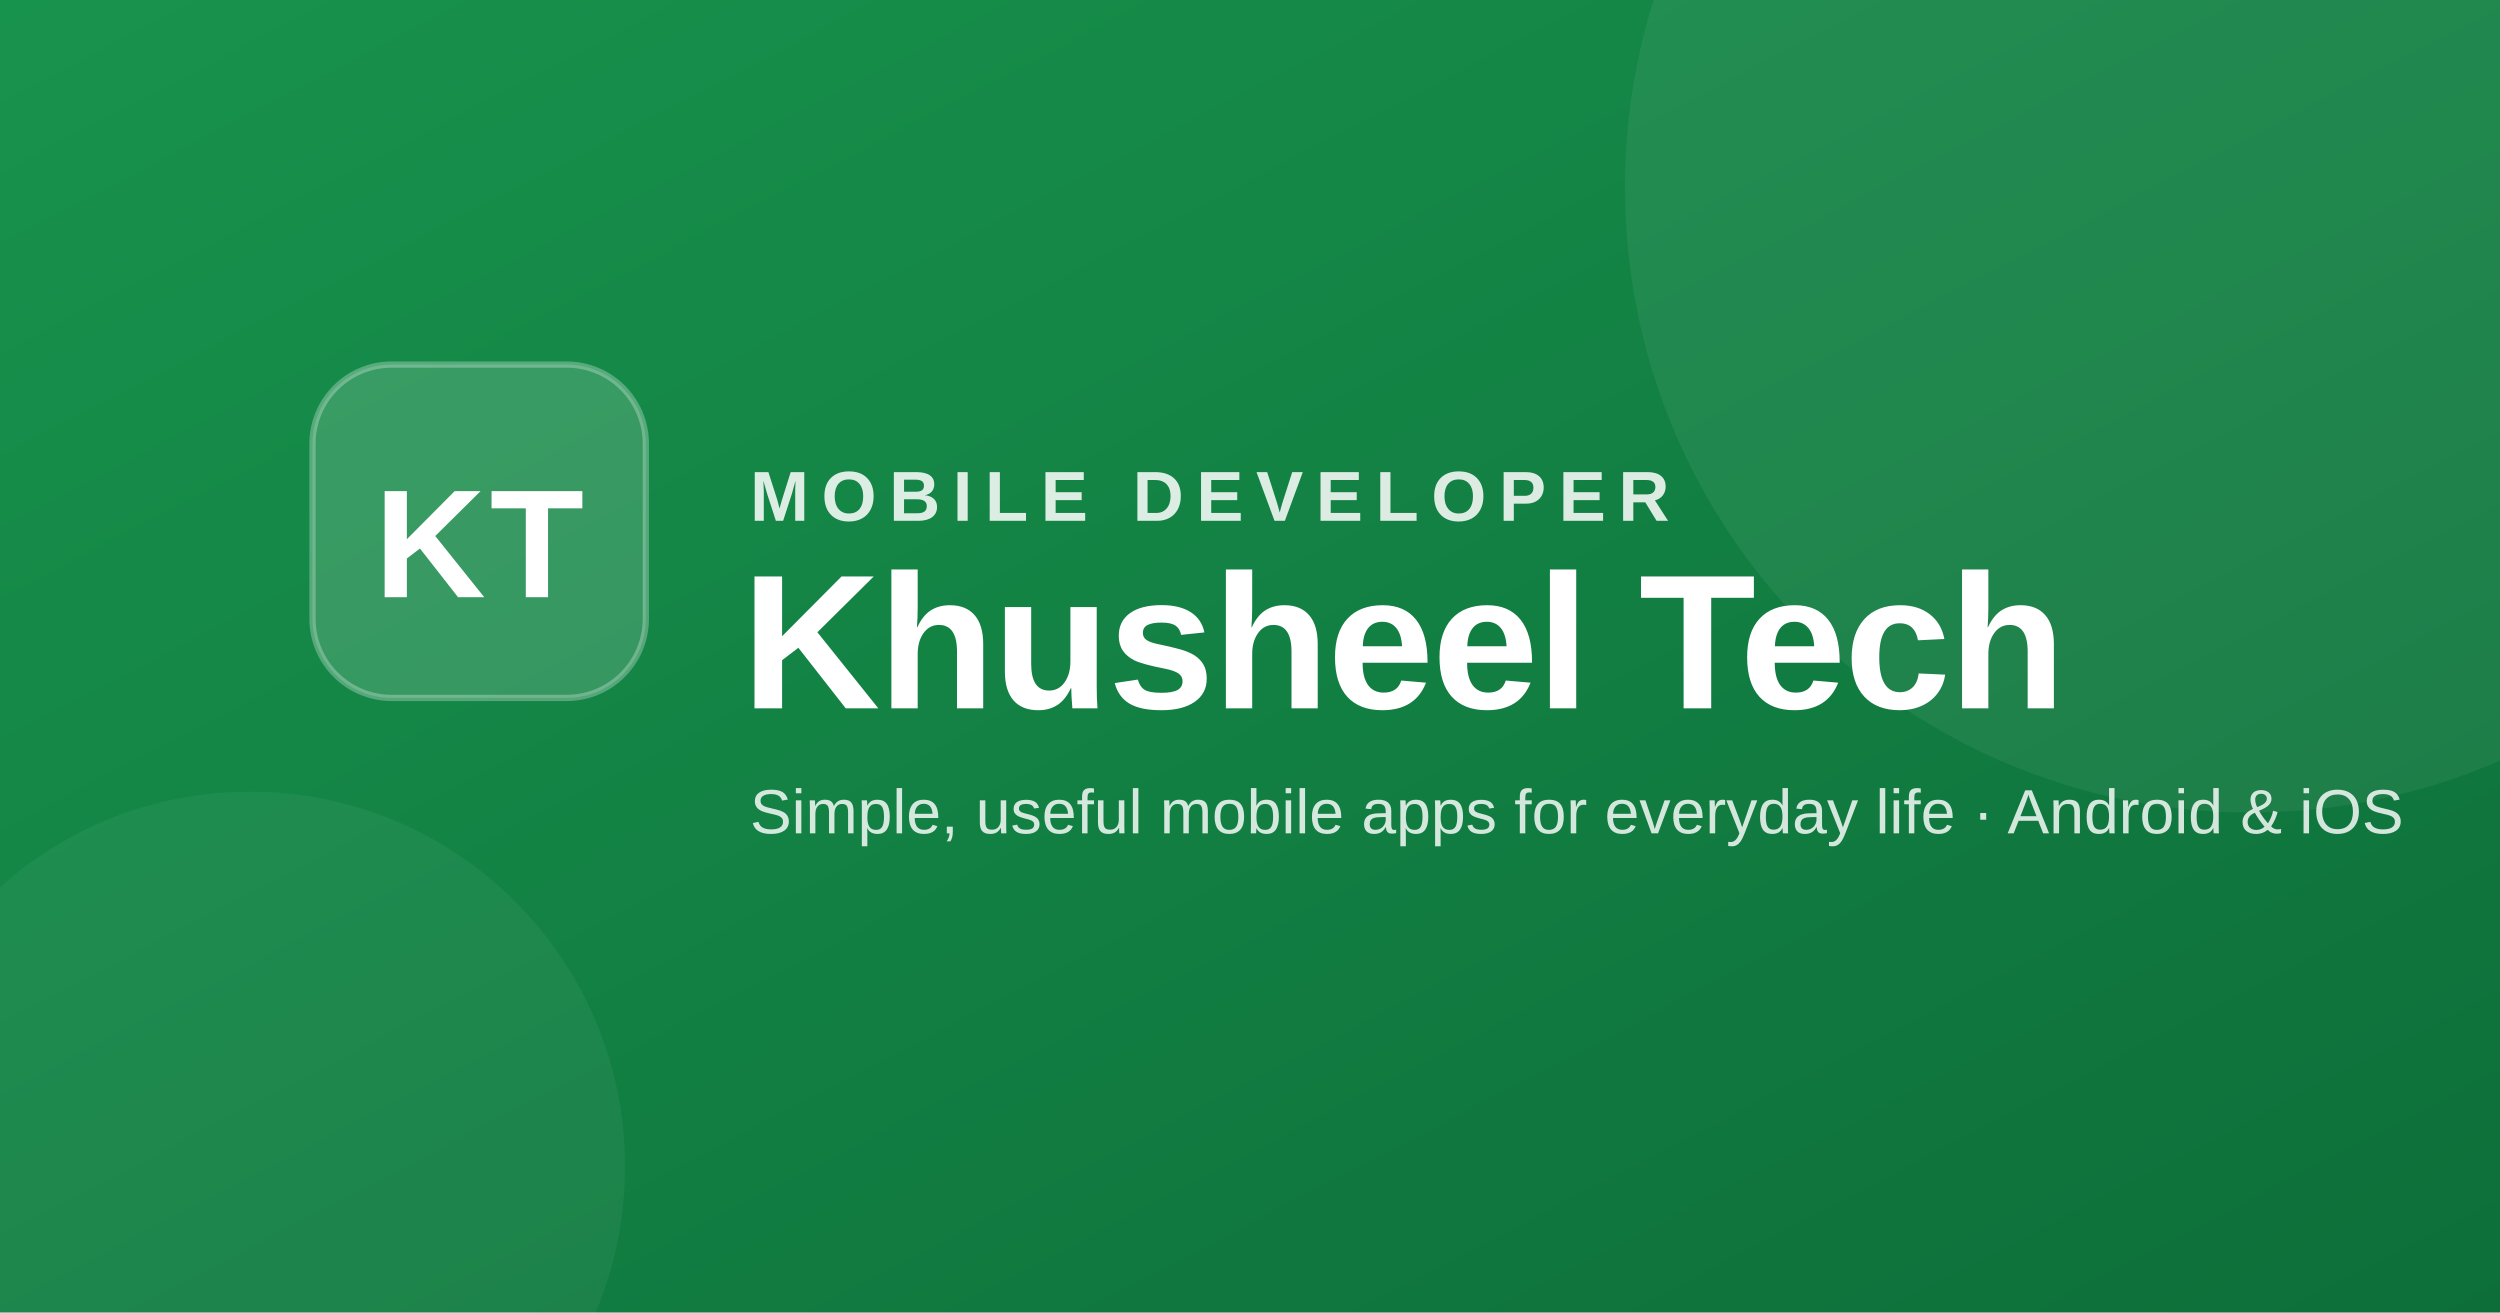
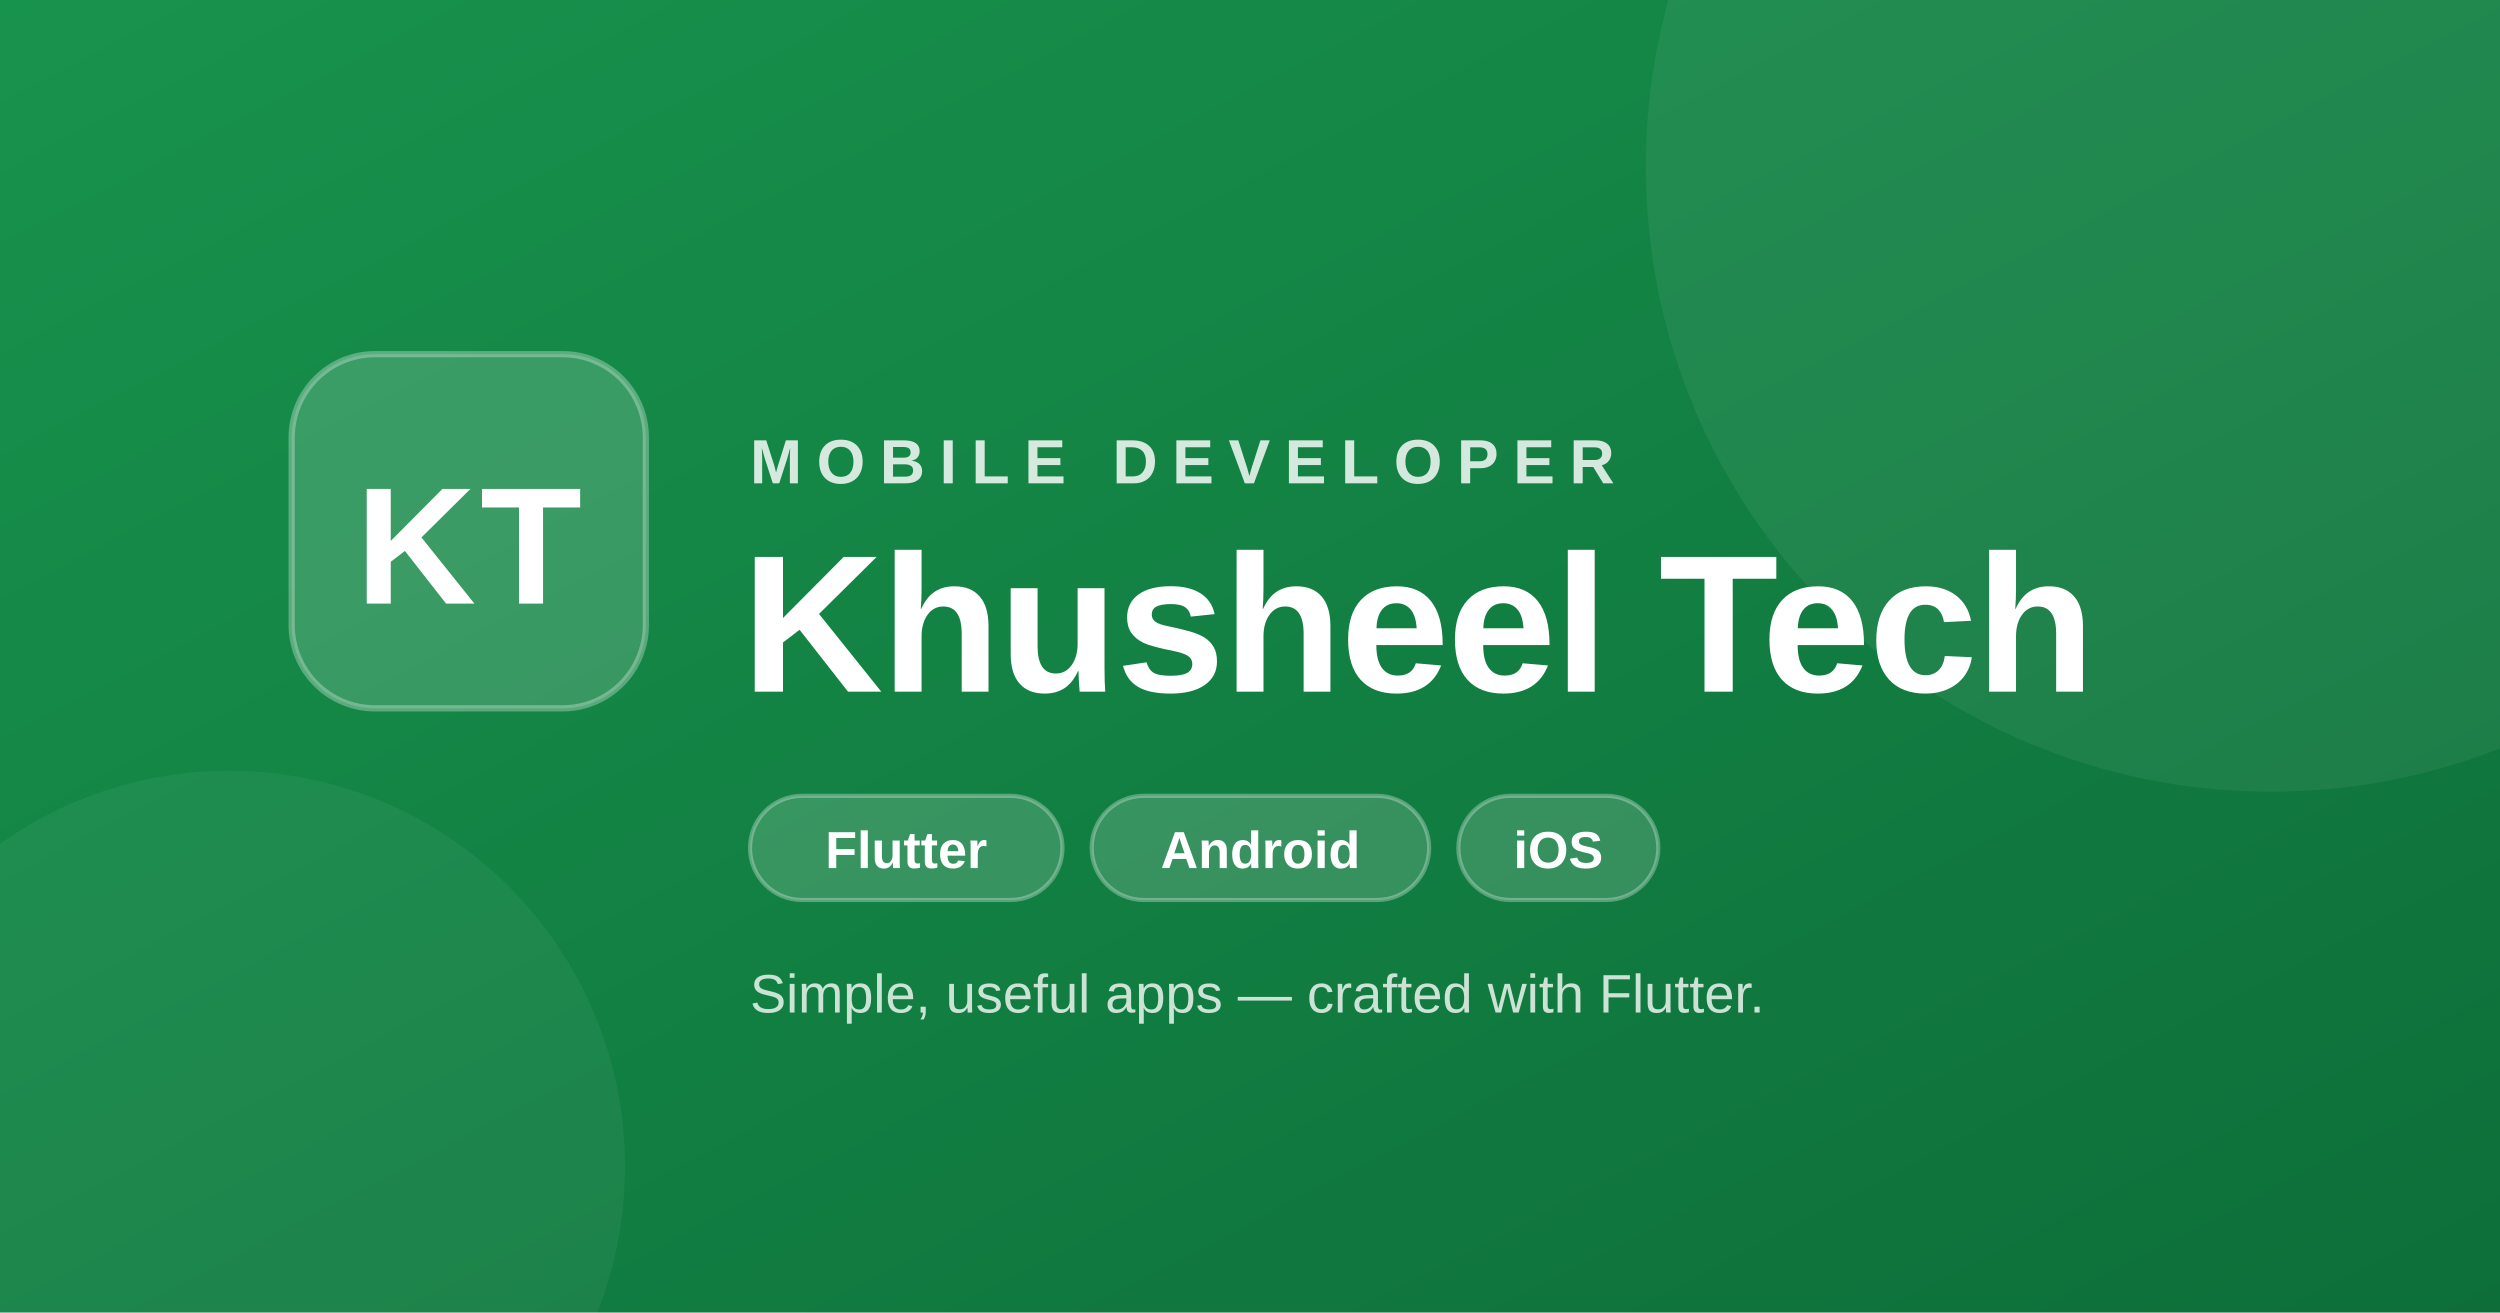
<svg xmlns="http://www.w3.org/2000/svg" viewBox="0 0 1200 630" font-family="Montserrat, Arial, Helvetica, sans-serif" role="img" aria-label="Khusheel Tech — Mobile Developer">
  <defs>
    <linearGradient id="og" x1="0" y1="0" x2="1" y2="1">
      <stop offset="0" stop-color="#18934D" />
      <stop offset="1" stop-color="#0d6e39" />
    </linearGradient>
  </defs>
  <rect width="1200" height="630" fill="url(#og)" />
-   <circle cx="1080" cy="90" r="300" fill="#ffffff" fill-opacity="0.06" />
-   <circle cx="120" cy="560" r="180" fill="#ffffff" fill-opacity="0.05" />
-   <g transform="translate(150,175)">
-     <rect width="160" height="160" rx="38" fill="#ffffff" fill-opacity="0.15" stroke="#ffffff" stroke-opacity="0.28" stroke-width="3" />
-     <text x="80" y="86" text-anchor="middle" dominant-baseline="central" font-size="74" font-weight="900" fill="#ffffff" letter-spacing="2">KT</text>
+   <circle cx="1090" cy="80" r="300" fill="#ffffff" fill-opacity="0.06" />
+   <circle cx="110" cy="560" r="190" fill="#ffffff" fill-opacity="0.05" />
+   <g transform="translate(140,170)">
+     <rect width="170" height="170" rx="40" fill="#ffffff" fill-opacity="0.16" stroke="#ffffff" stroke-opacity="0.30" stroke-width="3" />
+     <text x="85" y="92" text-anchor="middle" dominant-baseline="central" font-size="80" font-weight="900" fill="#ffffff" letter-spacing="2">KT</text>
  </g>
-   <text x="360" y="250" font-size="34" font-weight="700" fill="#ffffff" fill-opacity="0.85" letter-spacing="6">MOBILE DEVELOPER</text>
-   <text x="356" y="340" font-size="92" font-weight="900" fill="#ffffff" letter-spacing="-1">Khusheel Tech</text>
-   <text x="360" y="400" font-size="30" font-weight="500" fill="#ffffff" fill-opacity="0.82">Simple, useful mobile apps for everyday life · Android &amp; iOS</text>
+   <text x="360" y="232" font-size="30" font-weight="700" fill="#ffffff" fill-opacity="0.82" letter-spacing="7">MOBILE DEVELOPER</text>
+   <text x="356" y="332" font-size="94" font-weight="900" fill="#ffffff" letter-spacing="-1">Khusheel Tech</text>
+   <g font-size="25" font-weight="700" fill="#ffffff">
+     <rect x="360" y="382" width="150" height="50" rx="25" fill="#ffffff" fill-opacity="0.16" stroke="#ffffff" stroke-opacity="0.30" stroke-width="2" />
+     <text x="435" y="408" text-anchor="middle" dominant-baseline="central">Flutter</text>
+     <rect x="524" y="382" width="162" height="50" rx="25" fill="#ffffff" fill-opacity="0.16" stroke="#ffffff" stroke-opacity="0.30" stroke-width="2" />
+     <text x="605" y="408" text-anchor="middle" dominant-baseline="central">Android</text>
+     <rect x="700" y="382" width="96" height="50" rx="25" fill="#ffffff" fill-opacity="0.16" stroke="#ffffff" stroke-opacity="0.30" stroke-width="2" />
+     <text x="748" y="408" text-anchor="middle" dominant-baseline="central">iOS</text>
+   </g>
+   <text x="360" y="486" font-size="26" font-weight="500" fill="#ffffff" fill-opacity="0.78">Simple, useful apps — crafted with Flutter.</text>
</svg>
